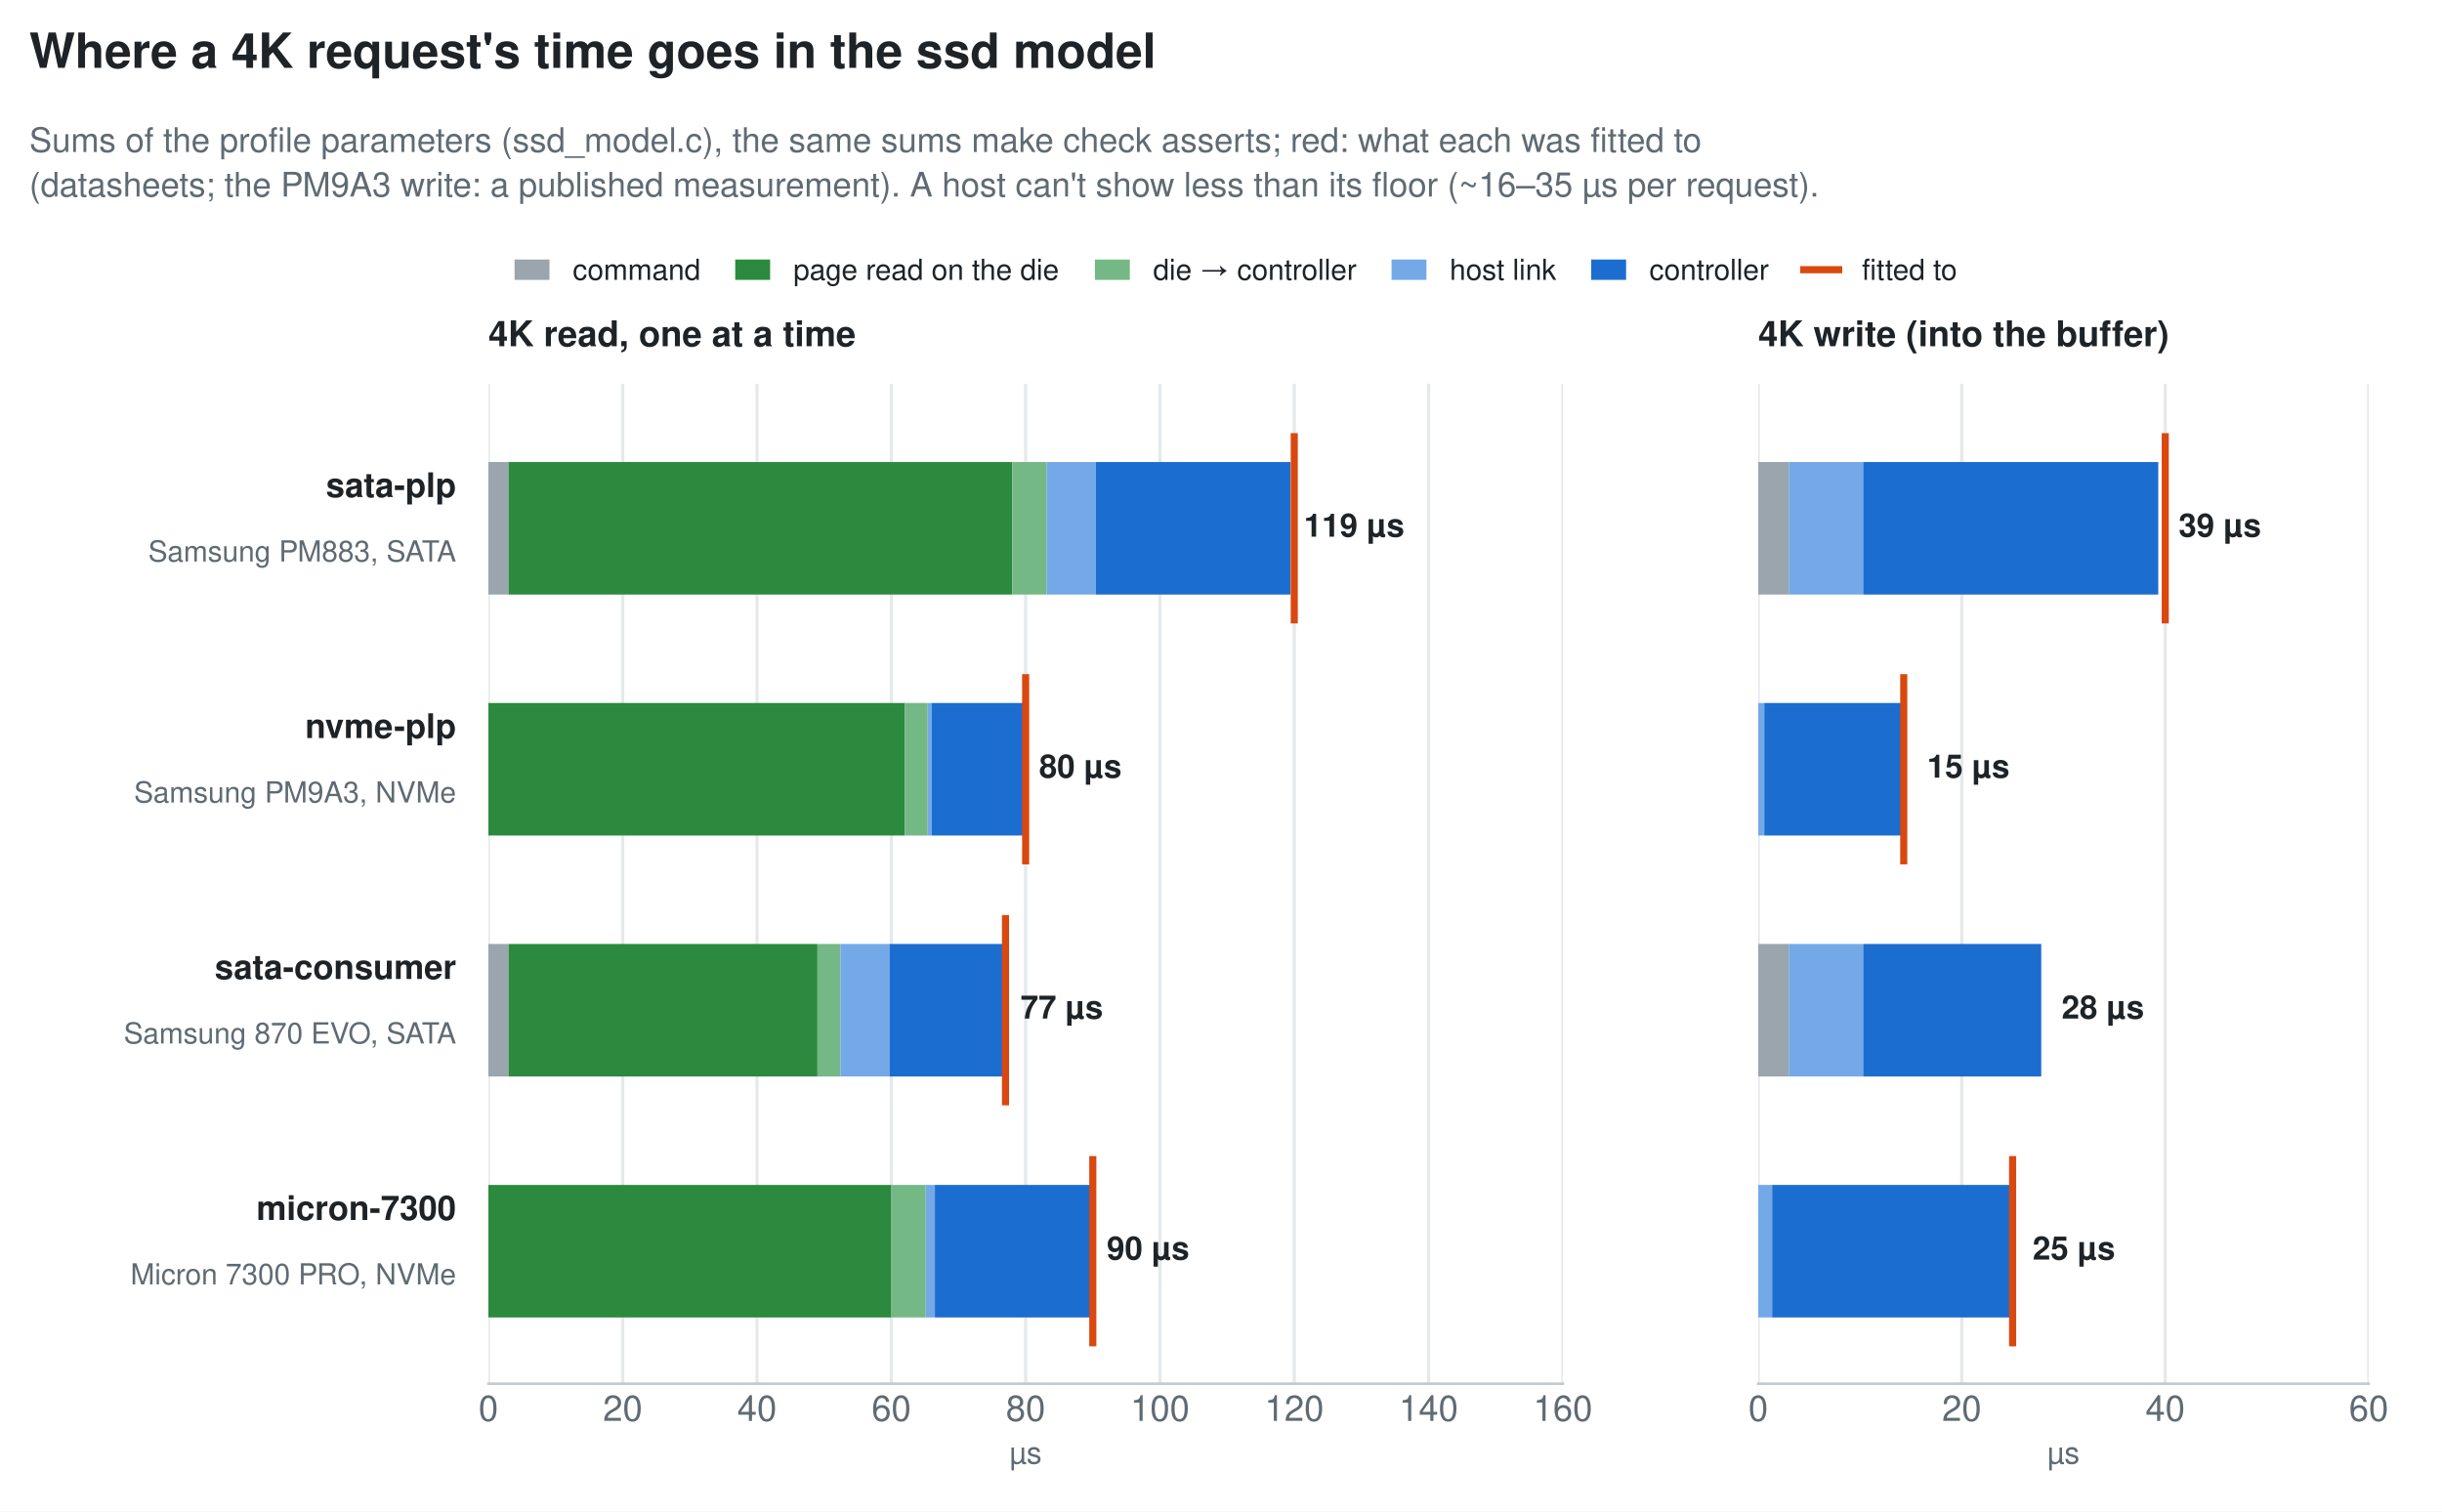
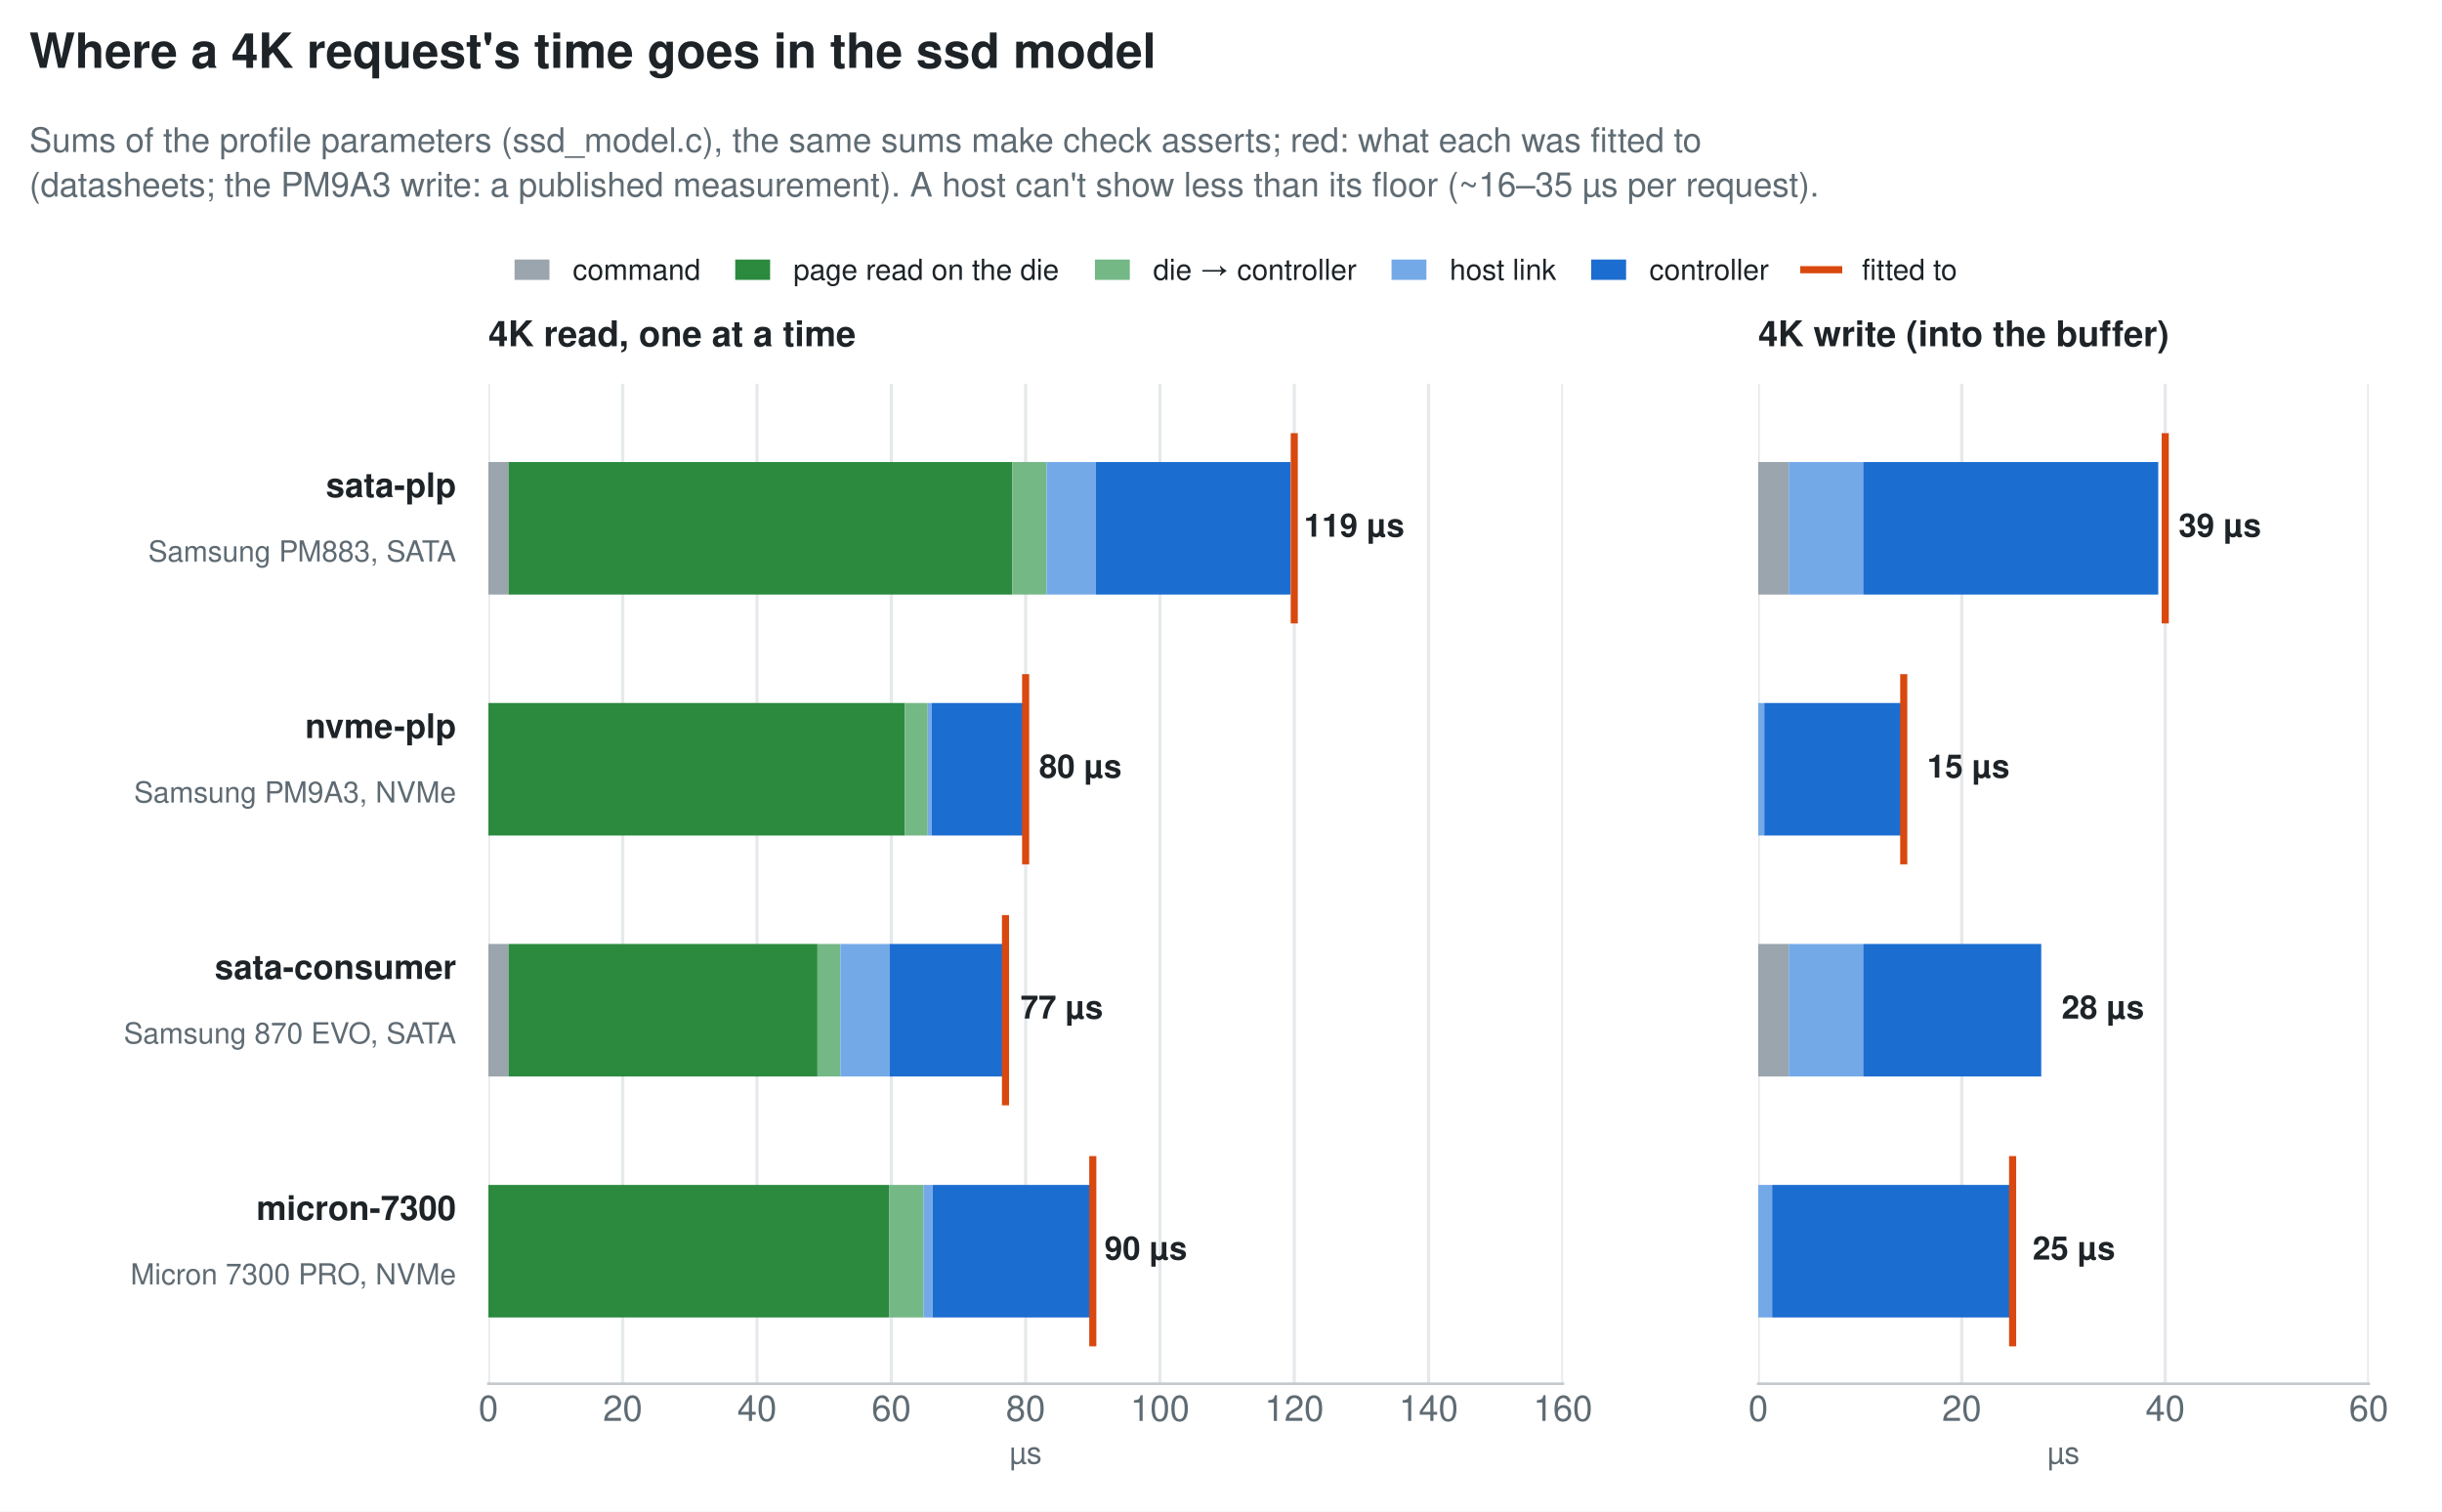
<svg xmlns="http://www.w3.org/2000/svg" width="756pt" height="468pt" viewBox="0 0 756 468" version="1.1">
  <defs>
    <style type="text/css">*{stroke-linejoin: round; stroke-linecap: butt}</style>
  </defs>
  <g id="figure_1">
    <g id="patch_1">
      <path d="M 0 468  L 756 468  L 756 0  L 0 0  z " style="fill: #ffffff" />
    </g>
    <g id="axes_1">
      <g id="patch_2">
        <path d="M 151.2 428.4  L 483.84 428.4  L 483.84 118.8  L 151.2 118.8  z " style="fill: #ffffff" />
      </g>
      <g id="matplotlib.axis_1">
        <g id="xtick_1">
          <g id="line2d_1">
            <path d="M 151.2 428.4  L 151.2 118.8  " clip-path="url(#p7f7dbad7f7)" style="fill: none; stroke: #e6e9eb; stroke-linecap: square" />
          </g>
          <g id="line2d_2" />
          <g id="text_1">
            <text style="font-size: 11px; font-family: 'Helvetica Neue', 'Helvetica', 'Arial', 'DejaVu Sans', sans-serif; text-anchor: middle; fill: #5f6b73" x="151.2" y="439.908" transform="rotate(-0 151.2 439.9083)">0</text>
          </g>
        </g>
        <g id="xtick_2">
          <g id="line2d_3">
            <path d="M 192.78 428.4  L 192.78 118.8  " clip-path="url(#p7f7dbad7f7)" style="fill: none; stroke: #e6e9eb; stroke-linecap: square" />
          </g>
          <g id="line2d_4" />
          <g id="text_2">
            <text style="font-size: 11px; font-family: 'Helvetica Neue', 'Helvetica', 'Arial', 'DejaVu Sans', sans-serif; text-anchor: middle; fill: #5f6b73" x="192.78" y="439.908" transform="rotate(-0 192.78 439.9083)">20</text>
          </g>
        </g>
        <g id="xtick_3">
          <g id="line2d_5">
            <path d="M 234.36 428.4  L 234.36 118.8  " clip-path="url(#p7f7dbad7f7)" style="fill: none; stroke: #e6e9eb; stroke-linecap: square" />
          </g>
          <g id="line2d_6" />
          <g id="text_3">
            <text style="font-size: 11px; font-family: 'Helvetica Neue', 'Helvetica', 'Arial', 'DejaVu Sans', sans-serif; text-anchor: middle; fill: #5f6b73" x="234.36" y="439.908" transform="rotate(-0 234.36 439.9083)">40</text>
          </g>
        </g>
        <g id="xtick_4">
          <g id="line2d_7">
            <path d="M 275.94 428.4  L 275.94 118.8  " clip-path="url(#p7f7dbad7f7)" style="fill: none; stroke: #e6e9eb; stroke-linecap: square" />
          </g>
          <g id="line2d_8" />
          <g id="text_4">
            <text style="font-size: 11px; font-family: 'Helvetica Neue', 'Helvetica', 'Arial', 'DejaVu Sans', sans-serif; text-anchor: middle; fill: #5f6b73" x="275.94" y="439.908" transform="rotate(-0 275.94 439.9083)">60</text>
          </g>
        </g>
        <g id="xtick_5">
          <g id="line2d_9">
            <path d="M 317.52 428.4  L 317.52 118.8  " clip-path="url(#p7f7dbad7f7)" style="fill: none; stroke: #e6e9eb; stroke-linecap: square" />
          </g>
          <g id="line2d_10" />
          <g id="text_5">
            <text style="font-size: 11px; font-family: 'Helvetica Neue', 'Helvetica', 'Arial', 'DejaVu Sans', sans-serif; text-anchor: middle; fill: #5f6b73" x="317.52" y="439.908" transform="rotate(-0 317.52 439.9083)">80</text>
          </g>
        </g>
        <g id="xtick_6">
          <g id="line2d_11">
            <path d="M 359.1 428.4  L 359.1 118.8  " clip-path="url(#p7f7dbad7f7)" style="fill: none; stroke: #e6e9eb; stroke-linecap: square" />
          </g>
          <g id="line2d_12" />
          <g id="text_6">
            <text style="font-size: 11px; font-family: 'Helvetica Neue', 'Helvetica', 'Arial', 'DejaVu Sans', sans-serif; text-anchor: middle; fill: #5f6b73" x="359.1" y="439.908" transform="rotate(-0 359.1 439.9083)">100</text>
          </g>
        </g>
        <g id="xtick_7">
          <g id="line2d_13">
            <path d="M 400.68 428.4  L 400.68 118.8  " clip-path="url(#p7f7dbad7f7)" style="fill: none; stroke: #e6e9eb; stroke-linecap: square" />
          </g>
          <g id="line2d_14" />
          <g id="text_7">
            <text style="font-size: 11px; font-family: 'Helvetica Neue', 'Helvetica', 'Arial', 'DejaVu Sans', sans-serif; text-anchor: middle; fill: #5f6b73" x="400.68" y="439.908" transform="rotate(-0 400.68 439.9083)">120</text>
          </g>
        </g>
        <g id="xtick_8">
          <g id="line2d_15">
            <path d="M 442.26 428.4  L 442.26 118.8  " clip-path="url(#p7f7dbad7f7)" style="fill: none; stroke: #e6e9eb; stroke-linecap: square" />
          </g>
          <g id="line2d_16" />
          <g id="text_8">
            <text style="font-size: 11px; font-family: 'Helvetica Neue', 'Helvetica', 'Arial', 'DejaVu Sans', sans-serif; text-anchor: middle; fill: #5f6b73" x="442.26" y="439.908" transform="rotate(-0 442.26 439.9083)">140</text>
          </g>
        </g>
        <g id="xtick_9">
          <g id="line2d_17">
            <path d="M 483.84 428.4  L 483.84 118.8  " clip-path="url(#p7f7dbad7f7)" style="fill: none; stroke: #e6e9eb; stroke-linecap: square" />
          </g>
          <g id="line2d_18" />
          <g id="text_9">
            <text style="font-size: 11px; font-family: 'Helvetica Neue', 'Helvetica', 'Arial', 'DejaVu Sans', sans-serif; text-anchor: middle; fill: #5f6b73" x="483.84" y="439.908" transform="rotate(-0 483.84 439.9083)">160</text>
          </g>
        </g>
        <g id="text_10">
          <text style="font-size: 9.5px; font-family: 'Helvetica Neue', 'Helvetica', 'Arial', 'DejaVu Sans', sans-serif; text-anchor: middle; fill: #5f6b73" x="317.52" y="453.14" transform="rotate(-0 317.52 453.1395)">µs</text>
        </g>
      </g>
      <g id="matplotlib.axis_2" />
      <g id="patch_3">
        <path d="M 151.2 184.077  L 157.437 184.077  L 157.437 143.046  L 151.2 143.046  z " clip-path="url(#p7f7dbad7f7)" style="fill: #9aa5ad" />
      </g>
      <g id="patch_4">
        <path d="M 157.437 184.077  L 313.362 184.077  L 313.362 143.046  L 157.437 143.046  z " clip-path="url(#p7f7dbad7f7)" style="fill: #2b8a3e" />
      </g>
      <g id="patch_5">
        <path d="M 313.362 184.077  L 324.006 184.077  L 324.006 143.046  L 313.362 143.046  z " clip-path="url(#p7f7dbad7f7)" style="fill: #74b886" />
      </g>
      <g id="patch_6">
        <path d="M 324.006 184.077  L 339.213 184.077  L 339.213 143.046  L 324.006 143.046  z " clip-path="url(#p7f7dbad7f7)" style="fill: #74a9e8" />
      </g>
      <g id="patch_7">
        <path d="M 339.213 184.077  L 399.504 184.077  L 399.504 143.046  L 339.213 143.046  z " clip-path="url(#p7f7dbad7f7)" style="fill: #1c6dd0" />
      </g>
      <g id="patch_8">
        <path d="M 151.2 258.68  L 280.098 258.68  L 280.098 217.648  L 151.2 217.648  z " clip-path="url(#p7f7dbad7f7)" style="fill: #2b8a3e" />
      </g>
      <g id="patch_9">
        <path d="M 280.098 258.68  L 287.194 258.68  L 287.194 217.648  L 280.098 217.648  z " clip-path="url(#p7f7dbad7f7)" style="fill: #74b886" />
      </g>
      <g id="patch_10">
        <path d="M 287.194 258.68  L 288.428 258.68  L 288.428 217.648  L 287.194 217.648  z " clip-path="url(#p7f7dbad7f7)" style="fill: #74a9e8" />
      </g>
      <g id="patch_11">
        <path d="M 288.428 258.68  L 317.534 258.68  L 317.534 217.648  L 288.428 217.648  z " clip-path="url(#p7f7dbad7f7)" style="fill: #1c6dd0" />
      </g>
      <g id="patch_12">
        <path d="M 151.2 333.282  L 157.437 333.282  L 157.437 292.251  L 151.2 292.251  z " clip-path="url(#p7f7dbad7f7)" style="fill: #9aa5ad" />
      </g>
      <g id="patch_13">
        <path d="M 157.437 333.282  L 253.071 333.282  L 253.071 292.251  L 157.437 292.251  z " clip-path="url(#p7f7dbad7f7)" style="fill: #2b8a3e" />
      </g>
      <g id="patch_14">
        <path d="M 253.071 333.282  L 260.167 333.282  L 260.167 292.251  L 253.071 292.251  z " clip-path="url(#p7f7dbad7f7)" style="fill: #74b886" />
      </g>
      <g id="patch_15">
        <path d="M 260.167 333.282  L 275.374 333.282  L 275.374 292.251  L 260.167 292.251  z " clip-path="url(#p7f7dbad7f7)" style="fill: #74a9e8" />
      </g>
      <g id="patch_16">
        <path d="M 275.374 333.282  L 311.756 333.282  L 311.756 292.251  L 275.374 292.251  z " clip-path="url(#p7f7dbad7f7)" style="fill: #1c6dd0" />
      </g>
      <g id="patch_17">
-         <path d="M 151.2 407.884  L 275.94 407.884  L 275.94 366.853  L 151.2 366.853  z " clip-path="url(#p7f7dbad7f7)" style="fill: #2b8a3e" />
+         <path d="M 151.2 407.884  L 275.247 407.884  L 275.247 366.853  L 151.2 366.853  z " clip-path="url(#p7f7dbad7f7)" style="fill: #2b8a3e" />
      </g>
      <g id="patch_18">
-         <path d="M 275.94 407.884  L 286.584 407.884  L 286.584 366.853  L 275.94 366.853  z " clip-path="url(#p7f7dbad7f7)" style="fill: #74b886" />
+         <path d="M 275.247 407.884  L 285.891 407.884  L 285.891 366.853  L 275.247 366.853  z " clip-path="url(#p7f7dbad7f7)" style="fill: #74b886" />
      </g>
      <g id="patch_19">
-         <path d="M 286.584 407.884  L 289.423 407.884  L 289.423 366.853  L 286.584 366.853  z " clip-path="url(#p7f7dbad7f7)" style="fill: #74a9e8" />
+         <path d="M 285.891 407.884  L 288.73 407.884  L 288.73 366.853  L 285.891 366.853  z " clip-path="url(#p7f7dbad7f7)" style="fill: #74a9e8" />
      </g>
      <g id="patch_20">
-         <path d="M 289.423 407.884  L 338.487 407.884  L 338.487 366.853  L 289.423 366.853  z " clip-path="url(#p7f7dbad7f7)" style="fill: #1c6dd0" />
+         <path d="M 288.73 407.884  L 337.794 407.884  L 337.794 366.853  L 288.73 366.853  z " clip-path="url(#p7f7dbad7f7)" style="fill: #1c6dd0" />
      </g>
      <g id="line2d_19">
        <path d="M 400.68 191.91  L 400.68 135.213  " clip-path="url(#p7f7dbad7f7)" style="fill: none; stroke: #d9480f; stroke-width: 2.2; stroke-linecap: square" />
      </g>
      <g id="line2d_20">
        <path d="M 317.52 266.513  L 317.52 209.815  " clip-path="url(#p7f7dbad7f7)" style="fill: none; stroke: #d9480f; stroke-width: 2.2; stroke-linecap: square" />
      </g>
      <g id="line2d_21">
        <path d="M 311.283 341.115  L 311.283 284.417  " clip-path="url(#p7f7dbad7f7)" style="fill: none; stroke: #d9480f; stroke-width: 2.2; stroke-linecap: square" />
      </g>
      <g id="line2d_22">
        <path d="M 338.31 415.718  L 338.31 359.02  " clip-path="url(#p7f7dbad7f7)" style="fill: none; stroke: #d9480f; stroke-width: 2.2; stroke-linecap: square" />
      </g>
      <g id="patch_21">
        <path d="M 151.2 428.4  L 483.84 428.4  " style="fill: none; stroke: #c3c9cd; stroke-width: 0.8; stroke-linejoin: miter; stroke-linecap: square" />
      </g>
      <g id="text_11">
        <text style="font-weight: 700; font-size: 10px; font-family: 'Helvetica Neue', 'Helvetica', 'Arial', 'DejaVu Sans', sans-serif; text-anchor: start; fill: #1d2327" x="403.662" y="166.149" transform="rotate(-0 403.6619 166.1493)">119 µs</text>
      </g>
      <g id="text_12">
        <text style="font-weight: 700; font-size: 10.5px; font-family: 'Helvetica Neue', 'Helvetica', 'Arial', 'DejaVu Sans', sans-serif; text-anchor: end; fill: #1d2327" x="141.221" y="153.891" transform="rotate(-0 141.2208 153.8915)">sata-plp</text>
      </g>
      <g id="text_13">
        <text style="font-size: 9px; font-family: 'Helvetica Neue', 'Helvetica', 'Arial', 'DejaVu Sans', sans-serif; text-anchor: end; fill: #5f6b73" x="141.221" y="173.844" transform="rotate(-0 141.2208 173.8438)">Samsung PM883, SATA</text>
      </g>
      <g id="text_14">
        <text style="font-weight: 700; font-size: 10px; font-family: 'Helvetica Neue', 'Helvetica', 'Arial', 'DejaVu Sans', sans-serif; text-anchor: start; fill: #1d2327" x="321.692" y="240.752" transform="rotate(-0 321.6925 240.7517)">80 µs</text>
      </g>
      <g id="text_15">
        <text style="font-weight: 700; font-size: 10.5px; font-family: 'Helvetica Neue', 'Helvetica', 'Arial', 'DejaVu Sans', sans-serif; text-anchor: end; fill: #1d2327" x="141.221" y="228.494" transform="rotate(-0 141.2208 228.4939)">nvme-plp</text>
      </g>
      <g id="text_16">
        <text style="font-size: 9px; font-family: 'Helvetica Neue', 'Helvetica', 'Arial', 'DejaVu Sans', sans-serif; text-anchor: end; fill: #5f6b73" x="141.221" y="248.446" transform="rotate(-0 141.2208 248.4462)">Samsung PM9A3, NVMe</text>
      </g>
      <g id="text_17">
        <text style="font-weight: 700; font-size: 10px; font-family: 'Helvetica Neue', 'Helvetica', 'Arial', 'DejaVu Sans', sans-serif; text-anchor: start; fill: #1d2327" x="315.914" y="315.354" transform="rotate(-0 315.9142 315.3542)">77 µs</text>
      </g>
      <g id="text_18">
        <text style="font-weight: 700; font-size: 10.5px; font-family: 'Helvetica Neue', 'Helvetica', 'Arial', 'DejaVu Sans', sans-serif; text-anchor: end; fill: #1d2327" x="141.221" y="303.096" transform="rotate(-0 141.2208 303.0963)">sata-consumer</text>
      </g>
      <g id="text_19">
        <text style="font-size: 9px; font-family: 'Helvetica Neue', 'Helvetica', 'Arial', 'DejaVu Sans', sans-serif; text-anchor: end; fill: #5f6b73" x="141.221" y="323.054" transform="rotate(-0 141.2208 323.0537)">Samsung 870 EVO, SATA</text>
      </g>
      <g id="text_20">
-         <text style="font-weight: 700; font-size: 10px; font-family: 'Helvetica Neue', 'Helvetica', 'Arial', 'DejaVu Sans', sans-serif; text-anchor: start; fill: #1d2327" x="342.645" y="389.957" transform="rotate(-0 342.6454 389.9566)">90 µs</text>
+         <text style="font-weight: 700; font-size: 10px; font-family: 'Helvetica Neue', 'Helvetica', 'Arial', 'DejaVu Sans', sans-serif; text-anchor: start; fill: #1d2327" x="341.952" y="389.957" transform="rotate(-0 341.9524 389.9566)">90 µs</text>
      </g>
      <g id="text_21">
        <text style="font-weight: 700; font-size: 10.5px; font-family: 'Helvetica Neue', 'Helvetica', 'Arial', 'DejaVu Sans', sans-serif; text-anchor: end; fill: #1d2327" x="141.221" y="377.699" transform="rotate(-0 141.2208 377.6987)">micron-7300</text>
      </g>
      <g id="text_22">
        <text style="font-size: 9px; font-family: 'Helvetica Neue', 'Helvetica', 'Arial', 'DejaVu Sans', sans-serif; text-anchor: end; fill: #5f6b73" x="141.221" y="397.656" transform="rotate(-0 141.2208 397.6561)">Micron 7300 PRO, NVMe</text>
      </g>
      <g id="text_23">
        <text style="font-weight: 700; font-size: 11px; font-family: 'Helvetica Neue', 'Helvetica', 'Arial', 'DejaVu Sans', sans-serif; text-anchor: start; fill: #1d2327" x="151.2" y="107.197" transform="rotate(-0 151.2 107.1971)">4K read, one at a time</text>
      </g>
    </g>
    <g id="axes_2">
      <g id="patch_22">
        <path d="M 544.32 428.4  L 733.32 428.4  L 733.32 118.8  L 544.32 118.8  z " style="fill: #ffffff" />
      </g>
      <g id="matplotlib.axis_3">
        <g id="xtick_10">
          <g id="line2d_23">
            <path d="M 544.32 428.4  L 544.32 118.8  " clip-path="url(#pdf119d988a)" style="fill: none; stroke: #e6e9eb; stroke-linecap: square" />
          </g>
          <g id="line2d_24" />
          <g id="text_24">
            <text style="font-size: 11px; font-family: 'Helvetica Neue', 'Helvetica', 'Arial', 'DejaVu Sans', sans-serif; text-anchor: middle; fill: #5f6b73" x="544.32" y="439.908" transform="rotate(-0 544.32 439.9083)">0</text>
          </g>
        </g>
        <g id="xtick_11">
          <g id="line2d_25">
            <path d="M 607.32 428.4  L 607.32 118.8  " clip-path="url(#pdf119d988a)" style="fill: none; stroke: #e6e9eb; stroke-linecap: square" />
          </g>
          <g id="line2d_26" />
          <g id="text_25">
            <text style="font-size: 11px; font-family: 'Helvetica Neue', 'Helvetica', 'Arial', 'DejaVu Sans', sans-serif; text-anchor: middle; fill: #5f6b73" x="607.32" y="439.908" transform="rotate(-0 607.32 439.9083)">20</text>
          </g>
        </g>
        <g id="xtick_12">
          <g id="line2d_27">
            <path d="M 670.32 428.4  L 670.32 118.8  " clip-path="url(#pdf119d988a)" style="fill: none; stroke: #e6e9eb; stroke-linecap: square" />
          </g>
          <g id="line2d_28" />
          <g id="text_26">
            <text style="font-size: 11px; font-family: 'Helvetica Neue', 'Helvetica', 'Arial', 'DejaVu Sans', sans-serif; text-anchor: middle; fill: #5f6b73" x="670.32" y="439.908" transform="rotate(-0 670.32 439.9083)">40</text>
          </g>
        </g>
        <g id="xtick_13">
          <g id="line2d_29">
            <path d="M 733.32 428.4  L 733.32 118.8  " clip-path="url(#pdf119d988a)" style="fill: none; stroke: #e6e9eb; stroke-linecap: square" />
          </g>
          <g id="line2d_30" />
          <g id="text_27">
            <text style="font-size: 11px; font-family: 'Helvetica Neue', 'Helvetica', 'Arial', 'DejaVu Sans', sans-serif; text-anchor: middle; fill: #5f6b73" x="733.32" y="439.908" transform="rotate(-0 733.32 439.9083)">60</text>
          </g>
        </g>
        <g id="text_28">
          <text style="font-size: 9.5px; font-family: 'Helvetica Neue', 'Helvetica', 'Arial', 'DejaVu Sans', sans-serif; text-anchor: middle; fill: #5f6b73" x="638.82" y="453.14" transform="rotate(-0 638.82 453.1395)">µs</text>
        </g>
      </g>
      <g id="matplotlib.axis_4" />
      <g id="patch_23">
        <path d="M 544.32 184.077  L 553.77 184.077  L 553.77 143.046  L 544.32 143.046  z " clip-path="url(#pdf119d988a)" style="fill: #9aa5ad" />
      </g>
      <g id="patch_24">
        <path d="M 553.77 184.077  L 576.81 184.077  L 576.81 143.046  L 553.77 143.046  z " clip-path="url(#pdf119d988a)" style="fill: #74a9e8" />
      </g>
      <g id="patch_25">
        <path d="M 576.81 184.077  L 668.16 184.077  L 668.16 143.046  L 576.81 143.046  z " clip-path="url(#pdf119d988a)" style="fill: #1c6dd0" />
      </g>
      <g id="patch_26">
        <path d="M 544.32 258.68  L 546.19 258.68  L 546.19 217.648  L 544.32 217.648  z " clip-path="url(#pdf119d988a)" style="fill: #74a9e8" />
      </g>
      <g id="patch_27">
        <path d="M 546.19 258.68  L 590.29 258.68  L 590.29 217.648  L 546.19 217.648  z " clip-path="url(#pdf119d988a)" style="fill: #1c6dd0" />
      </g>
      <g id="patch_28">
        <path d="M 544.32 333.282  L 553.77 333.282  L 553.77 292.251  L 544.32 292.251  z " clip-path="url(#pdf119d988a)" style="fill: #9aa5ad" />
      </g>
      <g id="patch_29">
        <path d="M 553.77 333.282  L 576.81 333.282  L 576.81 292.251  L 553.77 292.251  z " clip-path="url(#pdf119d988a)" style="fill: #74a9e8" />
      </g>
      <g id="patch_30">
        <path d="M 576.81 333.282  L 631.935 333.282  L 631.935 292.251  L 576.81 292.251  z " clip-path="url(#pdf119d988a)" style="fill: #1c6dd0" />
      </g>
      <g id="patch_31">
        <path d="M 544.32 407.884  L 548.621 407.884  L 548.621 366.853  L 544.32 366.853  z " clip-path="url(#pdf119d988a)" style="fill: #74a9e8" />
      </g>
      <g id="patch_32">
        <path d="M 548.621 407.884  L 622.961 407.884  L 622.961 366.853  L 548.621 366.853  z " clip-path="url(#pdf119d988a)" style="fill: #1c6dd0" />
      </g>
      <g id="line2d_31">
        <path d="M 670.32 191.91  L 670.32 135.213  " clip-path="url(#pdf119d988a)" style="fill: none; stroke: #d9480f; stroke-width: 2.2; stroke-linecap: square" />
      </g>
      <g id="line2d_32">
        <path d="M 589.365 266.513  L 589.365 209.815  " clip-path="url(#pdf119d988a)" style="fill: none; stroke: #d9480f; stroke-width: 2.2; stroke-linecap: square" />
      </g>
      <g id="line2d_33">
        <path d="M 623.07 415.718  L 623.07 359.02  " clip-path="url(#pdf119d988a)" style="fill: none; stroke: #d9480f; stroke-width: 2.2; stroke-linecap: square" />
      </g>
      <g id="patch_33">
        <path d="M 544.32 428.4  L 733.32 428.4  " style="fill: none; stroke: #c3c9cd; stroke-width: 0.8; stroke-linejoin: miter; stroke-linecap: square" />
      </g>
      <g id="text_29">
        <text style="font-weight: 700; font-size: 10px; font-family: 'Helvetica Neue', 'Helvetica', 'Arial', 'DejaVu Sans', sans-serif; text-anchor: start; fill: #1d2327" x="674.46" y="166.149" transform="rotate(-0 674.46 166.1493)">39 µs</text>
      </g>
      <g id="text_30">
        <text style="font-weight: 700; font-size: 10px; font-family: 'Helvetica Neue', 'Helvetica', 'Arial', 'DejaVu Sans', sans-serif; text-anchor: start; fill: #1d2327" x="596.59" y="240.752" transform="rotate(-0 596.5899 240.7517)">15 µs</text>
      </g>
      <g id="text_31">
        <text style="font-weight: 700; font-size: 10px; font-family: 'Helvetica Neue', 'Helvetica', 'Arial', 'DejaVu Sans', sans-serif; text-anchor: start; fill: #1d2327" x="638.235" y="315.354" transform="rotate(-0 638.235 315.3542)">28 µs</text>
      </g>
      <g id="text_32">
        <text style="font-weight: 700; font-size: 10px; font-family: 'Helvetica Neue', 'Helvetica', 'Arial', 'DejaVu Sans', sans-serif; text-anchor: start; fill: #1d2327" x="629.261" y="389.957" transform="rotate(-0 629.2608 389.9566)">25 µs</text>
      </g>
      <g id="text_33">
        <text style="font-weight: 700; font-size: 11px; font-family: 'Helvetica Neue', 'Helvetica', 'Arial', 'DejaVu Sans', sans-serif; text-anchor: start; fill: #1d2327" x="544.32" y="107.197" transform="rotate(-0 544.32 107.1968)">4K write (into the buffer)</text>
      </g>
    </g>
    <g id="text_34">
      <text style="font-weight: 700; font-size: 15px; font-family: 'Helvetica Neue', 'Helvetica', 'Arial', 'DejaVu Sans', sans-serif; text-anchor: start; fill: #1d2327" x="9.072" y="21" transform="rotate(-0 9.072 21.00041)">Where a 4K request's time goes in the ssd model</text>
    </g>
    <g id="text_35">
      <text style="font-size: 10.5px; font-family: 'Helvetica Neue', 'Helvetica', 'Arial', 'DejaVu Sans', sans-serif; fill: #5f6b73" transform="translate(9.072 47.05468)">Sums of the profile parameters (ssd_model.c), the same sums make check asserts; red: what each was fitted to</text>
      <text style="font-size: 10.5px; font-family: 'Helvetica Neue', 'Helvetica', 'Arial', 'DejaVu Sans', sans-serif; fill: #5f6b73" transform="translate(9.072 60.85028)">(datasheets; the PM9A3 write: a published measurement). A host can't show less than its floor (~16–35 µs per request).</text>
    </g>
    <g id="legend_1">
      <g id="patch_34">
        <path d="M 159.3 86.652  L 170.1 86.652  L 170.1 80.352  L 159.3 80.352  z " style="fill: #9aa5ad" />
      </g>
      <g id="text_36">
        <text style="font-size: 9px; font-family: 'Helvetica Neue', 'Helvetica', 'Arial', 'DejaVu Sans', sans-serif; text-anchor: start; fill: #1d2327" x="177.3" y="86.652" transform="rotate(-0 177.3 86.65225)">command</text>
      </g>
      <g id="patch_35">
        <path d="M 227.613 86.652  L 238.413 86.652  L 238.413 80.352  L 227.613 80.352  z " style="fill: #2b8a3e" />
      </g>
      <g id="text_37">
        <text style="font-size: 9px; font-family: 'Helvetica Neue', 'Helvetica', 'Arial', 'DejaVu Sans', sans-serif; text-anchor: start; fill: #1d2327" x="245.613" y="86.652" transform="rotate(-0 245.6128 86.65225)">page read on the die</text>
      </g>
      <g id="patch_36">
        <path d="M 338.974 86.652  L 349.774 86.652  L 349.774 80.352  L 338.974 80.352  z " style="fill: #74b886" />
      </g>
      <g id="text_38">
        <text style="font-size: 9px; font-family: 'Helvetica Neue', 'Helvetica', 'Arial', 'DejaVu Sans', sans-serif; text-anchor: start; fill: #1d2327" x="356.974" y="86.652" transform="rotate(-0 356.9737 86.65225)">die → controller</text>
      </g>
      <g id="patch_37">
        <path d="M 430.796 86.652  L 441.596 86.652  L 441.596 80.352  L 430.796 80.352  z " style="fill: #74a9e8" />
      </g>
      <g id="text_39">
        <text style="font-size: 9px; font-family: 'Helvetica Neue', 'Helvetica', 'Arial', 'DejaVu Sans', sans-serif; text-anchor: start; fill: #1d2327" x="448.796" y="86.652" transform="rotate(-0 448.7962 86.65225)">host link</text>
      </g>
      <g id="patch_38">
        <path d="M 492.611 86.652  L 503.411 86.652  L 503.411 80.352  L 492.611 80.352  z " style="fill: #1c6dd0" />
      </g>
      <g id="text_40">
        <text style="font-size: 9px; font-family: 'Helvetica Neue', 'Helvetica', 'Arial', 'DejaVu Sans', sans-serif; text-anchor: start; fill: #1d2327" x="510.611" y="86.652" transform="rotate(-0 510.6108 86.65225)">controller</text>
      </g>
      <g id="line2d_34">
        <path d="M 558.423 83.502  L 563.823 83.502  L 569.223 83.502  " style="fill: none; stroke: #d9480f; stroke-width: 2.2; stroke-linecap: square" />
      </g>
      <g id="text_41">
        <text style="font-size: 9px; font-family: 'Helvetica Neue', 'Helvetica', 'Arial', 'DejaVu Sans', sans-serif; text-anchor: start; fill: #1d2327" x="576.423" y="86.652" transform="rotate(-0 576.4233 86.65225)">fitted to</text>
      </g>
    </g>
  </g>
  <defs>
    <clipPath id="p7f7dbad7f7">
      <rect x="151.2" y="118.8" width="332.64" height="309.6" />
    </clipPath>
    <clipPath id="pdf119d988a">
      <rect x="544.32" y="118.8" width="189" height="309.6" />
    </clipPath>
  </defs>
</svg>
